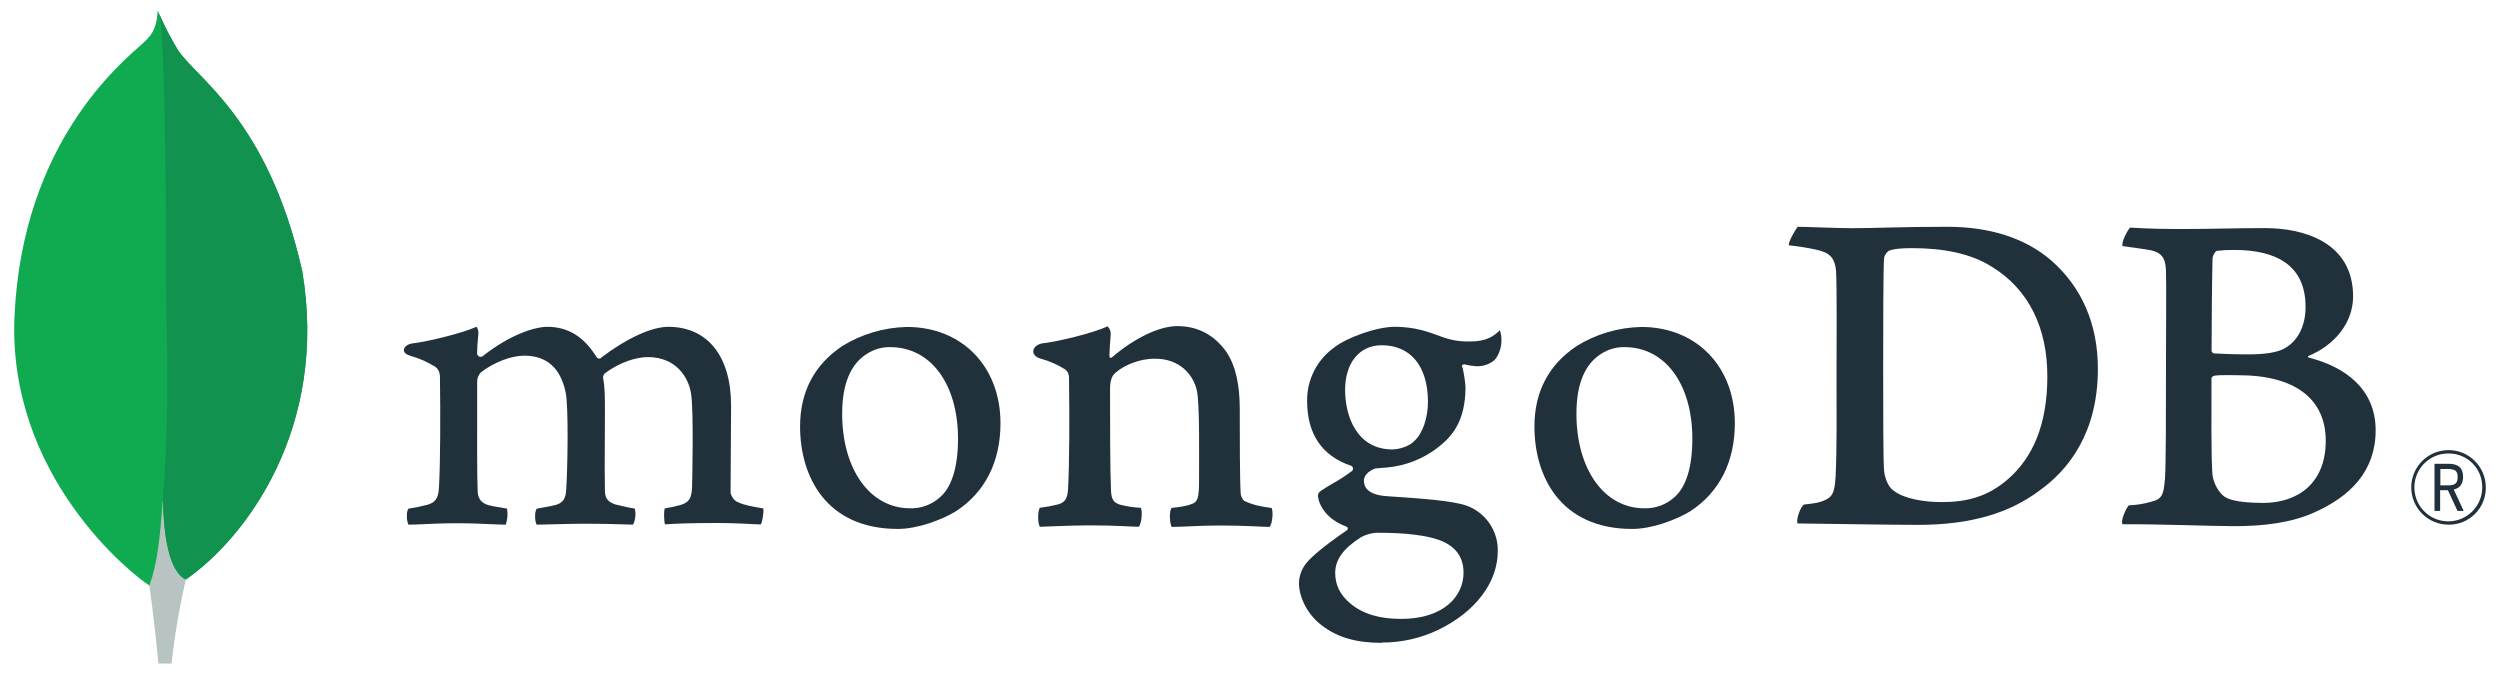
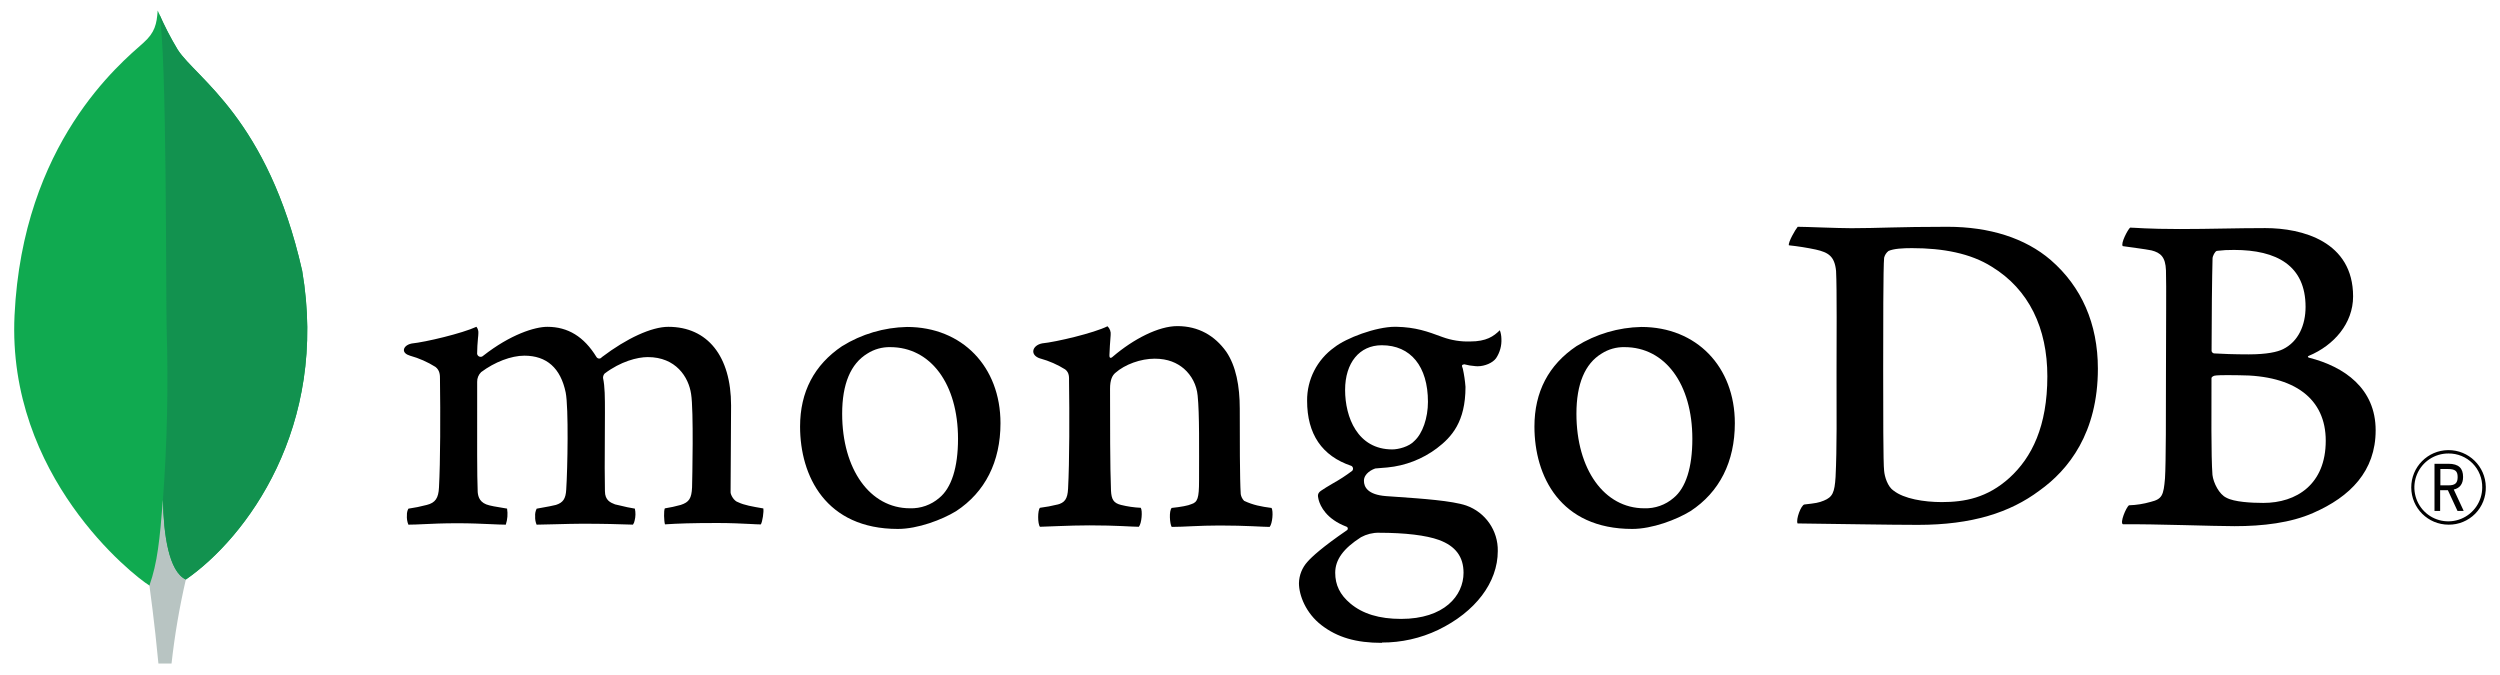
<svg xmlns="http://www.w3.org/2000/svg" id="Layer_1" data-name="Layer 1" viewBox="0 0 1112.61 300">
  <defs>
-     <style>.cls-1{fill:#10aa50;}.cls-2{fill:#b8c4c2;}.cls-3{fill:#12924f;}.cls-4{fill:#21313c;}</style>
+     <style>.cls-1{fill:#10aa50;}.cls-2{fill:#b8c4c2;}.cls-3{fill:#12924f;}.cls-4{fill:#000;}</style>
  </defs>
  <path class="cls-1" d="M134.44,120.34C119.13,52.8,87.22,34.82,79.08,22.11a144.57,144.57,0,0,1-8.9-17.42c-.43,6-1.22,9.78-6.32,14.33C53.62,28.15,10.13,63.59,6.47,140.33c-3.41,71.55,52.6,115.67,60,120.23,5.69,2.8,12.62.06,16-2.51,27-18.53,63.89-67.93,52-137.71" />
  <path class="cls-2" d="M72.5,222.46c-1.41,17.71-2.42,28-6,38.12,0,0,2.35,16.86,4,34.72h5.84a324.73,324.73,0,0,1,6.37-37.39C75.15,254.19,72.79,238,72.5,222.46Z" />
  <path class="cls-3" d="M82.7,257.92h0c-7.64-3.53-9.85-20.06-10.19-35.46a725.83,725.83,0,0,0,1.65-76.35c-.4-13.36.19-123.74-3.29-139.9A134.29,134.29,0,0,0,79.08,22.1c8.14,12.72,40.06,30.7,55.36,98.24C146.36,190,109.67,239.27,82.7,257.92Z" />
  <path class="cls-4" d="M1089.7,233.5a16.59,16.59,0,1,1,16.59-16.82,16.38,16.38,0,0,1-16.59,16.82m0-31.68a15.1,15.1,0,1,0,15,15.14,14.85,14.85,0,0,0-15-15.14m4,25.58-4.28-9.23h-3.45v9.23h-2.51v-21h6.19c4.61,0,6.53,2,6.53,5.87,0,3.08-1.45,5-4.15,5.59l4.42,9.51ZM1086.07,216h3.63c2.94,0,4.06-1,4.06-3.68s-1.07-3.59-4.38-3.59h-3.31Z" />
  <path class="cls-4" d="M842.79,218.38c4.49,3.59,13.46,5.07,21.37,5.07,10.25,0,20.3-1.9,30.12-10.77,10-9.09,16.88-23,16.88-45.21,0-21.34-8.12-38.66-24.78-48.8-9.4-5.91-21.58-8.24-35.47-8.24-4,0-8.12.21-10.46,1.27a5.49,5.49,0,0,0-1.93,3c-.42,3.8-.42,32.74-.42,49.85,0,17.54,0,42,.42,45,.22,2.54,1.5,7,4.27,8.87M800.15,100.93c3.63,0,17.43.63,23.85.63,12,0,20.29-.63,42.72-.63,18.8,0,34.62,5.07,45.93,14.78,13.68,11.84,21,28.31,21,48.38,0,28.52-13,45-26.07,54.29-13,9.72-29.91,15.21-54,15.21-12.82,0-34.83-.42-53.2-.63H800c-.86-1.69,1.57-8.28,3.07-8.45,5-.56,6.32-.76,8.62-1.71,3.88-1.59,4.79-3.57,5.22-10.54.64-13.1.43-28.73.43-46.48,0-12.67.21-37.39-.21-45.21-.65-6.54-3.41-8.23-9-9.5a116.24,116.24,0,0,0-12-1.9c-.42-1.27,2.86-7,3.93-8.24" />
  <path class="cls-4" d="M986.6,111.65c-.85.21-1.92,2.33-1.92,3.38-.22,7.61-.43,27.46-.43,41.19a1.36,1.36,0,0,0,1.07,1.06c2.77.21,9.61.43,15.38.43,8.12,0,12.82-1.06,15.38-2.33,6.84-3.38,10-10.78,10-18.8,0-18.38-12.82-25.35-31.83-25.35a57.35,57.35,0,0,0-7.69.42m48.5,84.5c0-18.59-13.68-29.15-38.68-29.15-1.06,0-9-.21-10.89.21-.64.21-1.28.63-1.28,1.06,0,13.31-.22,34.64.43,43.09.43,3.59,3,8.66,6.19,10.14,3.42,1.9,11.11,2.32,16.45,2.32,14.74,0,27.78-8.23,27.78-27.67M948,101.3c1.93,0,7.61.63,22.14.63,13.67,0,24.78-.42,38-.42,16.45,0,39.09,5.92,39.09,30.42,0,12-8.54,21.76-19.65,26.41-.64.21-.64.63,0,.84,15.81,4,29.69,13.73,29.69,32.32,0,18.17-11.32,29.58-27.77,36.76-10,4.44-22.43,5.91-35,5.91-9.61,0-35.37-1-49.69-.84-1.5-.63,1.37-7.4,2.65-8.45a39.38,39.38,0,0,0,9.69-1.52c5.12-1.26,5.73-2.91,6.37-10.52.43-6.55.43-30,.43-46.69,0-22.82.22-38.23,0-45.84-.21-5.91-2.35-7.82-6.41-8.87-3.2-.64-8.54-1.27-12.81-1.9-1.07-1.06,2.22-7.4,3.28-8.24" />
  <path class="cls-4" d="M181.75,233.5a9.26,9.26,0,0,1-.65-4.27,5.43,5.43,0,0,1,.65-2.85,72.58,72.58,0,0,0,8.2-1.67c3.78-.94,5.2-3,5.42-7.82.62-11.39.66-32.76.44-47.78v-.44c0-1.62,0-3.82-2-5.37a42.94,42.94,0,0,0-11.33-5c-1.79-.53-2.78-1.47-2.73-2.57s1.18-2.4,3.51-2.86c6.19-.63,22.41-4.5,28.78-7.44a4.22,4.22,0,0,1,.85,3c0,.66-.1,1.36-.17,2.08-.18,2.12-.38,4.53-.38,6.93a1.58,1.58,0,0,0,2.68.91c12.13-9.51,23-12.9,28.57-12.9,9.17,0,16.31,4.38,21.84,13.4a1.47,1.47,0,0,0,1.24.73,1.42,1.42,0,0,0,1.16-.62c11.15-8.46,22.2-13.51,29.6-13.51,17.48,0,27.93,13.09,27.93,35,0,6.3-.06,14.29-.12,21.74-.05,6.54-.1,12.67-.1,16.91,0,1,1.38,3.88,3.45,4.45,2.56,1.25,6.25,1.89,10.92,2.69l.18,0c.35,1.26-.39,6.15-1.1,7.15-1.16,0-2.76-.1-4.76-.2-3.63-.18-8.61-.43-14.4-.43-11.62,0-17.69.22-23.49.6-.44-1.45-.59-6.13-.06-7.11A61.55,61.55,0,0,0,303,224.7c3.7-1.22,4.77-2.9,5-7.81.09-3.49.76-34.24-.43-41.54-1.1-7.57-6.8-16.43-19.27-16.43-4.63,0-12.1,1.93-19.22,7.33a2.8,2.8,0,0,0-.7,1.81v.15c.84,3.94.84,8.54.84,15.49,0,4,0,8.17-.05,12.34-.05,8.48-.09,16.48.05,22.53,0,4.12,2.49,5.11,4.5,5.9,1.09.24,1.95.45,2.82.65,1.67.41,3.41.83,6,1.24a11.49,11.49,0,0,1-.1,5.32,4.26,4.26,0,0,1-.75,1.81c-6.46-.22-13.09-.41-22.66-.41-2.9,0-7.63.12-11.81.23-3.39.09-6.59.18-8.41.19a8.24,8.24,0,0,1-.64-3.68,6.38,6.38,0,0,1,.67-3.44l2.57-.47c2.24-.4,4.18-.74,6-1.2,3.16-1,4.35-2.72,4.58-6.75.62-9.4,1.1-36.49-.23-43.27-2.26-10.88-8.45-16.4-18.41-16.4-5.83,0-13.2,2.81-19.22,7.32a5.86,5.86,0,0,0-1.77,4.35c0,3.23,0,7.07,0,11.19,0,13.6-.09,30.53.24,37.85.2,2.26,1,4.94,5.23,5.92.93.27,2.53.53,4.39.84,1.07.18,2.24.37,3.45.59a15.16,15.16,0,0,1-.57,7.15c-1.86,0-4.15-.12-6.77-.23-4-.18-9-.4-14.65-.4-6.68,0-11.33.22-15.06.4-2.51.12-4.68.22-6.85.23" />
  <path class="cls-4" d="M396.2,154.49A18.22,18.22,0,0,0,386,157.36c-7.42,4.51-11.2,13.52-11.2,26.76,0,24.78,12.41,42.09,30.18,42.09A19,19,0,0,0,418,221.6c5.46-4.45,8.36-13.55,8.36-26.29,0-24.41-12.13-40.82-30.18-40.82m3.42,80.91c-32.1,0-43.53-23.55-43.53-45.58,0-15.39,6.29-27.42,18.7-35.77a57.11,57.11,0,0,1,28.89-8.54c24.49,0,41.6,17.61,41.6,42.84,0,17.14-6.83,30.68-19.76,39.14-6.21,3.8-17,7.91-25.9,7.91" />
  <path class="cls-4" d="M723,154.49a18.17,18.17,0,0,0-10.22,2.87c-7.42,4.51-11.2,13.52-11.2,26.76,0,24.78,12.41,42.09,30.18,42.09a19,19,0,0,0,13.06-4.61c5.46-4.45,8.35-13.55,8.35-26.29,0-24.41-12.12-40.82-30.17-40.82m3.42,80.91c-32.1,0-43.53-23.55-43.53-45.57,0-15.41,6.29-27.43,18.71-35.78a57,57,0,0,1,28.88-8.54c24.49,0,41.6,17.62,41.6,42.83,0,17.16-6.83,30.69-19.76,39.14-6.21,3.81-17,7.92-25.9,7.92" />
  <path class="cls-4" d="M614.92,153.65c-9.89,0-16.29,7.81-16.29,19.9s5.51,26.46,21,26.46c2.66,0,7.48-1.18,9.87-3.81,3.6-3.31,6-10.15,6-17.37,0-15.77-7.68-25.18-20.53-25.18m-1.28,83.44a16.29,16.29,0,0,0-8,2c-7.83,5-11.46,10-11.46,15.81,0,5.44,2.11,9.77,6.65,13.61,5.5,4.66,12.92,6.93,22.67,6.93,19.19,0,27.79-10.32,27.79-20.54,0-7.12-3.57-11.89-10.92-14.59-5.66-2.07-15.12-3.21-26.7-3.21m1.28,49c-11.52,0-19.82-2.43-26.91-7.89-6.9-5.32-10-13.22-10-18.68a14.61,14.61,0,0,1,3.78-9.5c2-2.28,6.65-6.55,17.4-13.94a.92.92,0,0,0,.56-.85.89.89,0,0,0-.68-.88c-8.85-3.39-11.52-9-12.33-12,0-.11,0-.28-.09-.47-.25-1.18-.49-2.3,1.12-3.45,1.24-.88,3.22-2.06,5.34-3.31a71.89,71.89,0,0,0,8.59-5.59,1.41,1.41,0,0,0-.36-2.2c-13.1-4.4-19.7-14.13-19.7-29a28.83,28.83,0,0,1,12.1-23.73c5.27-4.17,18.5-9.18,27.07-9.18h.5c8.81.21,13.78,2.06,20.66,4.6a32.84,32.84,0,0,0,12.22,1.94c7.29,0,10.48-2.31,13.22-5a11.47,11.47,0,0,1,.7,3.78,14.22,14.22,0,0,1-2.38,8.68c-1.49,2.07-5,3.57-8.21,3.57-.33,0-.65,0-1-.05a26.94,26.94,0,0,1-5-.83l-.82.29c-.26.38-.09.8.12,1.34a1.7,1.7,0,0,1,.12.33,58.52,58.52,0,0,1,1.19,8.1c0,15.55-6.13,22.32-12.76,27.34a43.56,43.56,0,0,1-22,8.52h0c-.17,0-1,.07-2.56.21-1,.09-2.3.21-2.49.21l-.19,0c-1.44.4-5.2,2.19-5.2,5.52,0,2.76,1.7,6.19,9.83,6.81l5.26.37c10.72.75,24.11,1.68,30.41,3.81a21.06,21.06,0,0,1,14.07,20.27c0,13.95-9.92,27.07-26.53,35.09a57.66,57.66,0,0,1-25.09,5.63" />
  <path class="cls-4" d="M565.86,226.06c-4.7-.63-8.13-1.27-12.18-3.17a5.6,5.6,0,0,1-1.5-3c-.43-6.55-.43-25.56-.43-38,0-10.15-1.7-19-6-25.35-5.13-7.19-12.39-11.41-21.79-11.41-8.33,0-19.44,5.7-28.62,13.52-.22.21-1.63,1.55-1.6-.53s.35-6.3.55-9a4.63,4.63,0,0,0-1.4-3.92c-6,3-22.83,7-29.06,7.61-4.54.88-5.69,5.25-.84,6.76l.07,0a41.46,41.46,0,0,1,11,4.84c1.92,1.48,1.71,3.59,1.71,5.28.21,14.15.21,35.91-.43,47.74-.21,4.65-1.5,6.34-4.92,7.19l.32-.11a66.46,66.46,0,0,1-7.91,1.48c-1.07,1.05-1.07,7.18,0,8.45,2.14,0,13-.63,22-.63,12.38,0,18.79.63,22,.63,1.29-1.48,1.71-7.18.86-8.45a45,45,0,0,1-8.77-1.27c-3.41-.84-4.27-2.54-4.48-6.33-.42-9.94-.42-31.06-.42-45.43,0-4,1.06-5.91,2.34-7,4.27-3.8,11.33-6.33,17.52-6.33,6,0,10,1.9,13,4.43A18.1,18.1,0,0,1,533,176c.85,8,.63,24.09.63,38,0,7.61-.63,9.52-3.41,10.36-1.28.63-4.7,1.27-8.76,1.69-1.28,1.27-.86,7.18,0,8.45,5.55,0,12-.63,21.36-.63,11.75,0,19.23.63,22.22.63,1.28-1.48,1.71-7,.86-8.45" />
</svg>
